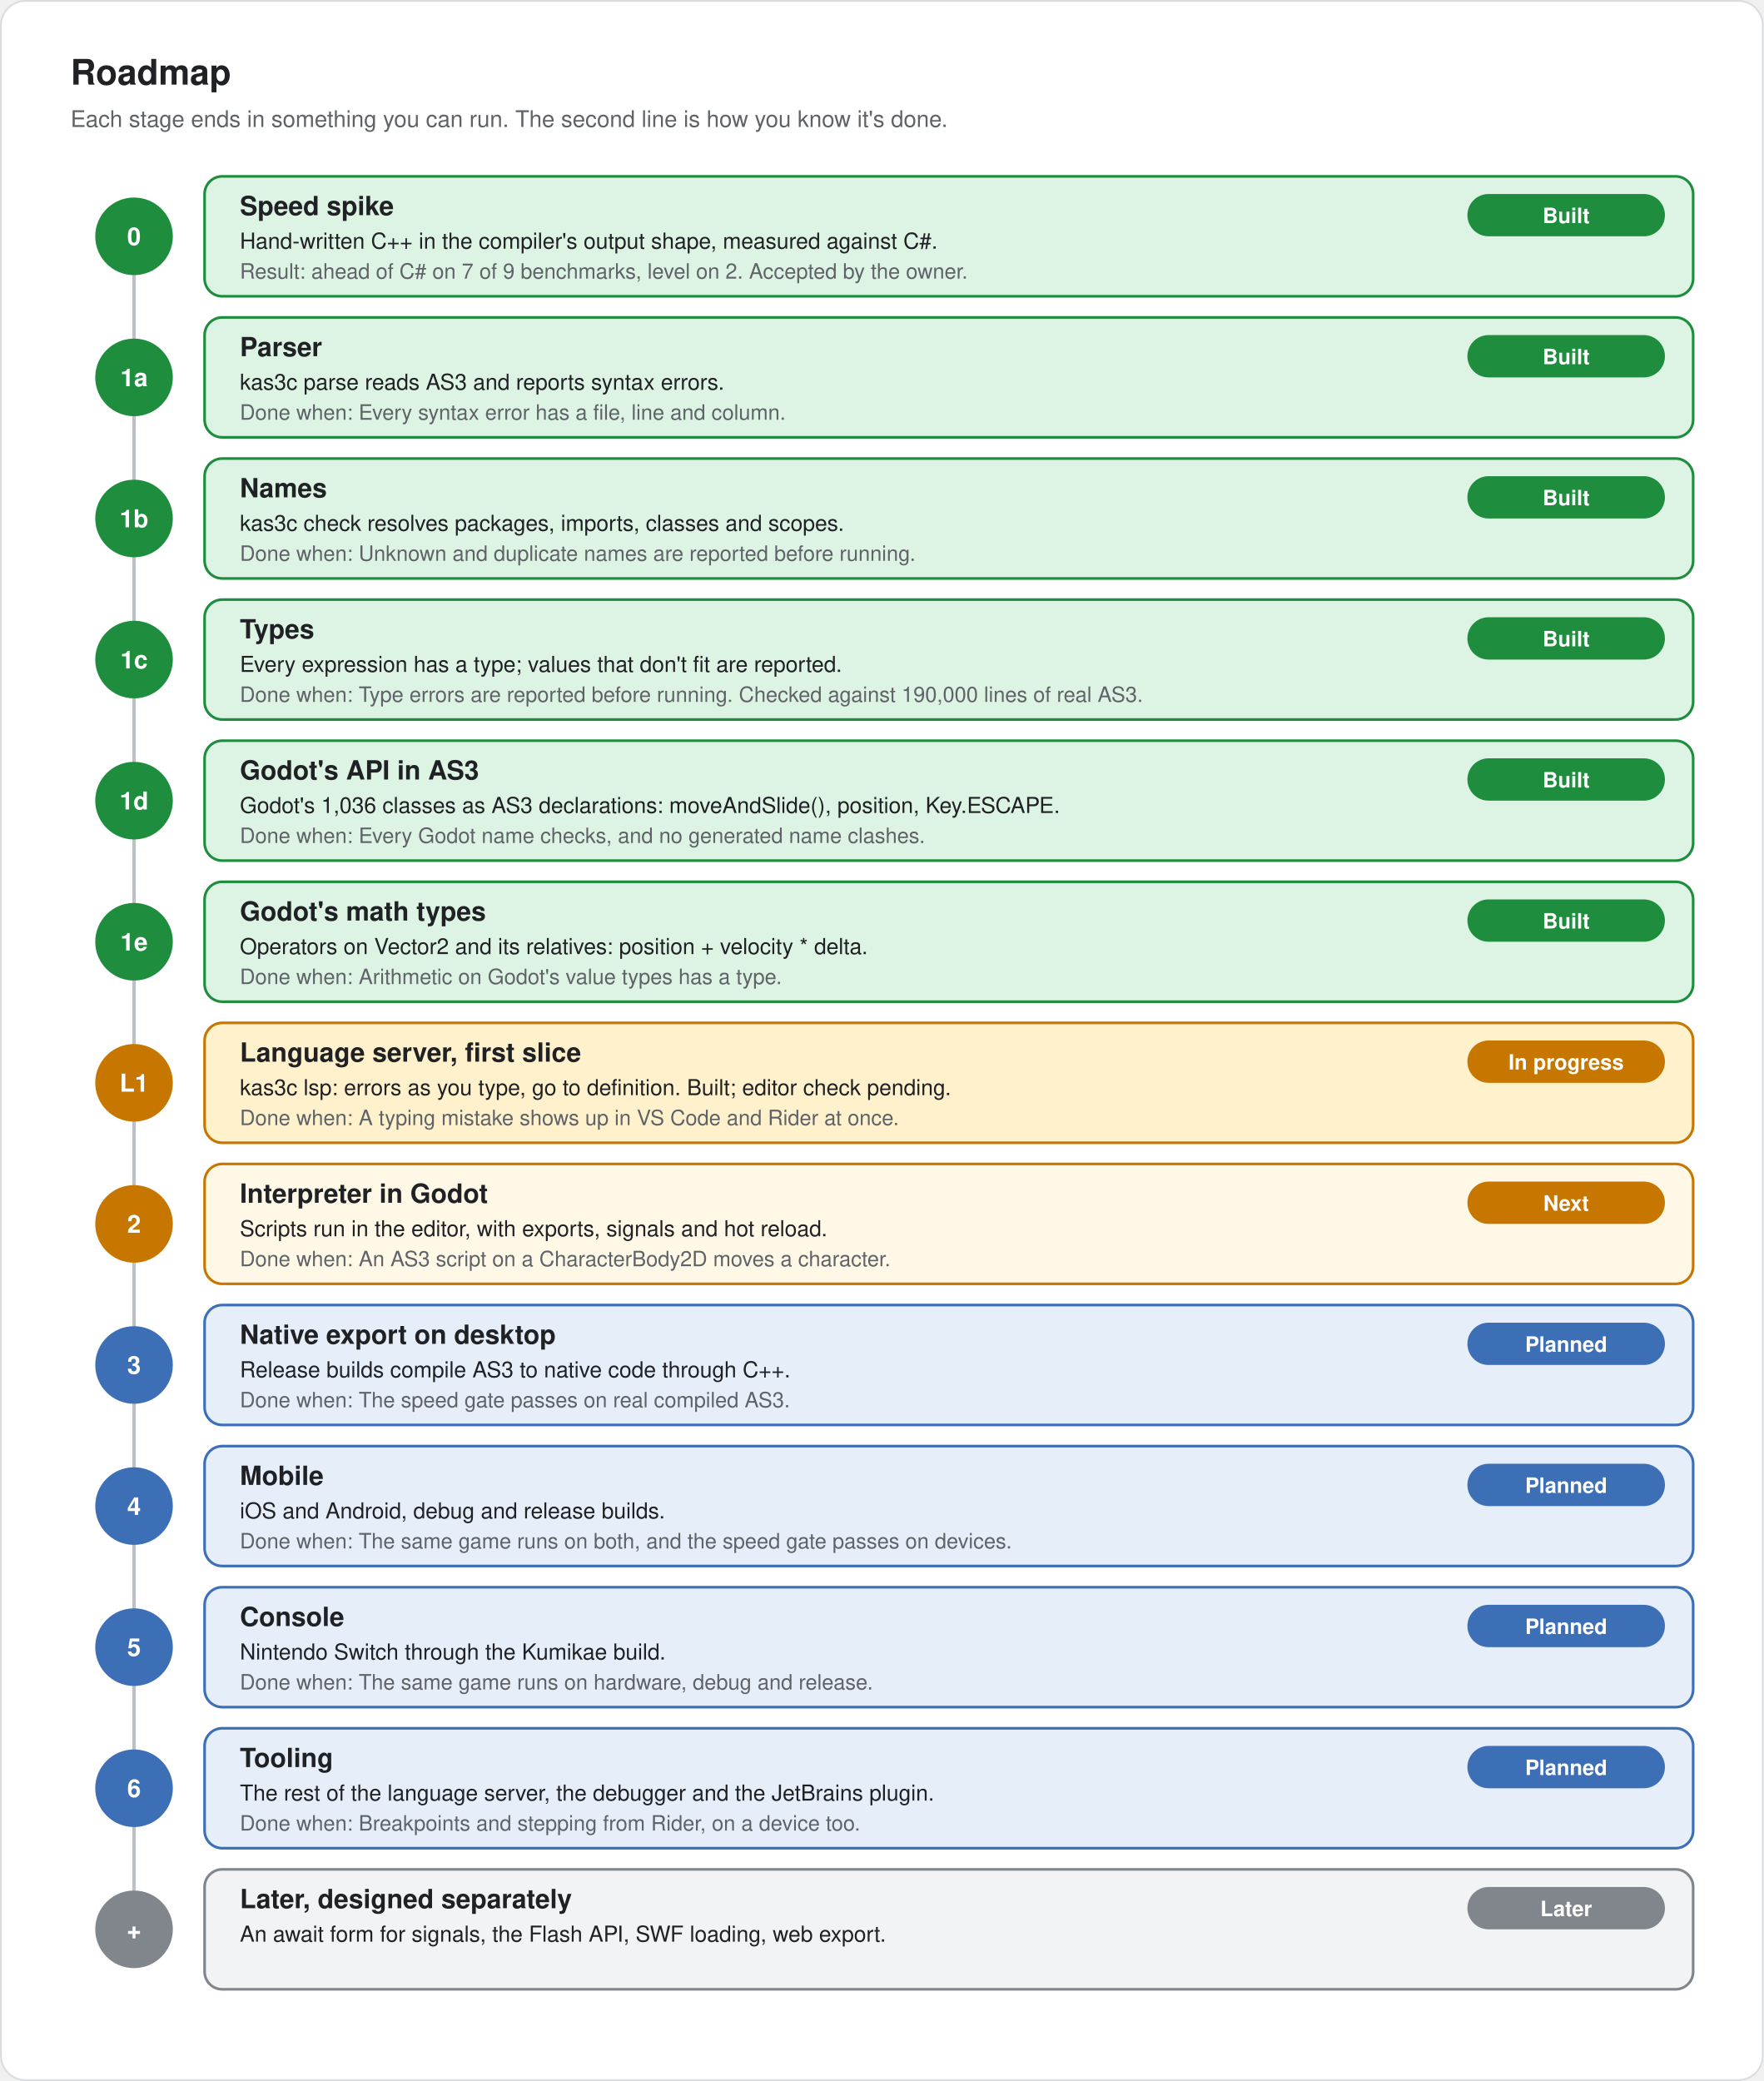
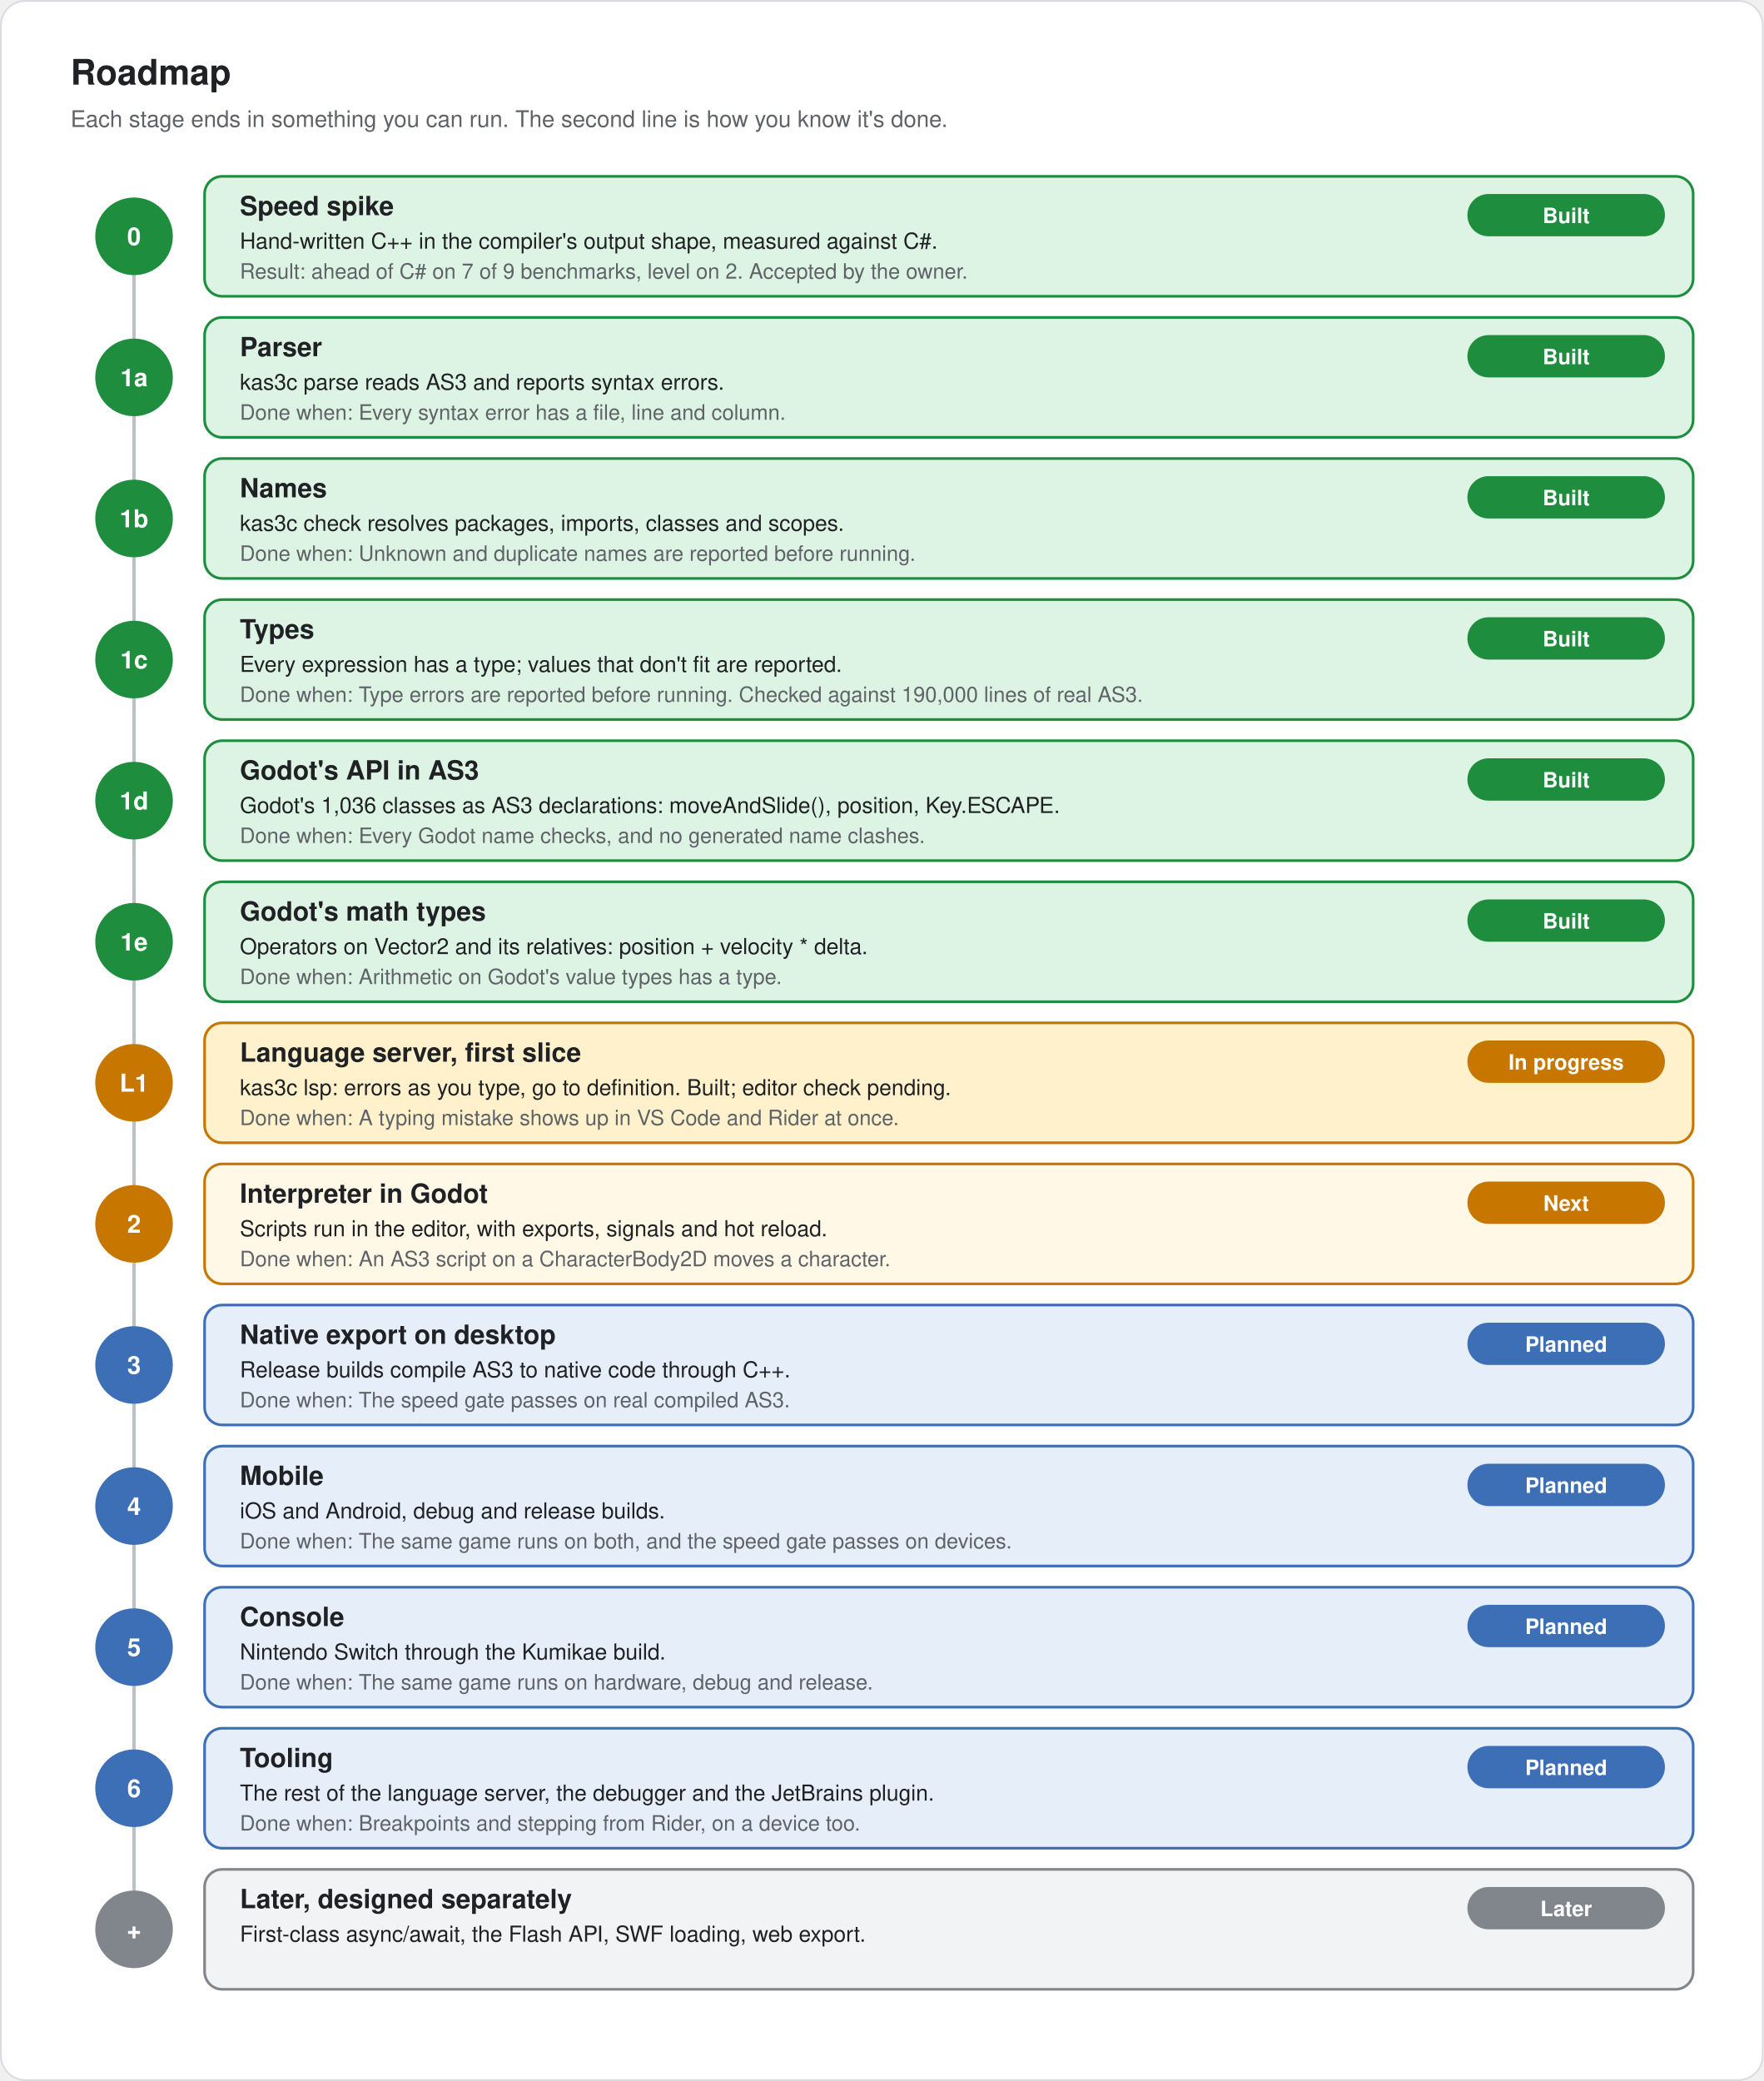
<svg xmlns="http://www.w3.org/2000/svg" viewBox="0 0 1000 1180" width="1000" height="1180" font-family="Helvetica Neue, Helvetica, Arial, sans-serif" role="img" aria-label="Roadmap">
  <defs>
    <marker id="arrow" viewBox="0 0 10 10" refX="9" refY="5" markerWidth="8" markerHeight="8" orient="auto-start-reverse">
      <path d="M0 0 L10 5 L0 10 z" fill="#5F6368" />
    </marker>
  </defs>
  <rect x="0.5" y="0.5" width="999" height="1179" rx="14" fill="#FFFFFF" stroke="#DADCE0" />
  <text x="40" y="48" font-size="20" text-anchor="start" font-weight="bold" fill="#202124">Roadmap</text>
  <text x="40" y="72" font-size="13" text-anchor="start" font-weight="normal" fill="#5F6368">Each stage ends in something you can run. The second line is how you know it's done.</text>
  <line x1="76" y1="134.0" x2="76" y2="1094.0" stroke="#BDC1C6" stroke-width="2" />
  <rect x="116" y="100" width="844" height="68" rx="10" fill="#DDF4E4" stroke="#1E8E3E" stroke-width="1.5" />
  <circle cx="76" cy="134.0" r="22" fill="#1E8E3E" />
  <text x="76" y="139.0" font-size="14" text-anchor="middle" font-weight="bold" fill="#FFFFFF">0</text>
  <text x="136" y="122" font-size="15" text-anchor="start" font-weight="bold" fill="#202124">Speed spike</text>
  <text x="136" y="141" font-size="12.5" text-anchor="start" font-weight="normal" fill="#202124">Hand-written C++ in the compiler's output shape, measured against C#.</text>
  <text x="136" y="158" font-size="12" text-anchor="start" font-weight="normal" fill="#5F6368">Result: ahead of C# on 7 of 9 benchmarks, level on 2. Accepted by the owner.</text>
  <rect x="832" y="110" width="112" height="24" rx="12.0" fill="#1E8E3E" />
  <text x="888.0" y="126.5" font-size="12" text-anchor="middle" font-weight="bold" fill="#FFFFFF">Built</text>
  <rect x="116" y="180" width="844" height="68" rx="10" fill="#DDF4E4" stroke="#1E8E3E" stroke-width="1.5" />
  <circle cx="76" cy="214.0" r="22" fill="#1E8E3E" />
  <text x="76" y="219.0" font-size="14" text-anchor="middle" font-weight="bold" fill="#FFFFFF">1a</text>
  <text x="136" y="202" font-size="15" text-anchor="start" font-weight="bold" fill="#202124">Parser</text>
  <text x="136" y="221" font-size="12.5" text-anchor="start" font-weight="normal" fill="#202124">kas3c parse reads AS3 and reports syntax errors.</text>
  <text x="136" y="238" font-size="12" text-anchor="start" font-weight="normal" fill="#5F6368">Done when: Every syntax error has a file, line and column.</text>
  <rect x="832" y="190" width="112" height="24" rx="12.0" fill="#1E8E3E" />
  <text x="888.0" y="206.5" font-size="12" text-anchor="middle" font-weight="bold" fill="#FFFFFF">Built</text>
  <rect x="116" y="260" width="844" height="68" rx="10" fill="#DDF4E4" stroke="#1E8E3E" stroke-width="1.5" />
  <circle cx="76" cy="294.0" r="22" fill="#1E8E3E" />
  <text x="76" y="299.0" font-size="14" text-anchor="middle" font-weight="bold" fill="#FFFFFF">1b</text>
  <text x="136" y="282" font-size="15" text-anchor="start" font-weight="bold" fill="#202124">Names</text>
  <text x="136" y="301" font-size="12.5" text-anchor="start" font-weight="normal" fill="#202124">kas3c check resolves packages, imports, classes and scopes.</text>
  <text x="136" y="318" font-size="12" text-anchor="start" font-weight="normal" fill="#5F6368">Done when: Unknown and duplicate names are reported before running.</text>
  <rect x="832" y="270" width="112" height="24" rx="12.0" fill="#1E8E3E" />
  <text x="888.0" y="286.5" font-size="12" text-anchor="middle" font-weight="bold" fill="#FFFFFF">Built</text>
  <rect x="116" y="340" width="844" height="68" rx="10" fill="#DDF4E4" stroke="#1E8E3E" stroke-width="1.5" />
  <circle cx="76" cy="374.0" r="22" fill="#1E8E3E" />
  <text x="76" y="379.0" font-size="14" text-anchor="middle" font-weight="bold" fill="#FFFFFF">1c</text>
  <text x="136" y="362" font-size="15" text-anchor="start" font-weight="bold" fill="#202124">Types</text>
  <text x="136" y="381" font-size="12.5" text-anchor="start" font-weight="normal" fill="#202124">Every expression has a type; values that don't fit are reported.</text>
  <text x="136" y="398" font-size="12" text-anchor="start" font-weight="normal" fill="#5F6368">Done when: Type errors are reported before running. Checked against 190,000 lines of real AS3.</text>
  <rect x="832" y="350" width="112" height="24" rx="12.0" fill="#1E8E3E" />
  <text x="888.0" y="366.5" font-size="12" text-anchor="middle" font-weight="bold" fill="#FFFFFF">Built</text>
  <rect x="116" y="420" width="844" height="68" rx="10" fill="#DDF4E4" stroke="#1E8E3E" stroke-width="1.5" />
  <circle cx="76" cy="454.0" r="22" fill="#1E8E3E" />
  <text x="76" y="459.0" font-size="14" text-anchor="middle" font-weight="bold" fill="#FFFFFF">1d</text>
  <text x="136" y="442" font-size="15" text-anchor="start" font-weight="bold" fill="#202124">Godot's API in AS3</text>
  <text x="136" y="461" font-size="12.5" text-anchor="start" font-weight="normal" fill="#202124">Godot's 1,036 classes as AS3 declarations: moveAndSlide(), position, Key.ESCAPE.</text>
  <text x="136" y="478" font-size="12" text-anchor="start" font-weight="normal" fill="#5F6368">Done when: Every Godot name checks, and no generated name clashes.</text>
  <rect x="832" y="430" width="112" height="24" rx="12.0" fill="#1E8E3E" />
  <text x="888.0" y="446.5" font-size="12" text-anchor="middle" font-weight="bold" fill="#FFFFFF">Built</text>
  <rect x="116" y="500" width="844" height="68" rx="10" fill="#DDF4E4" stroke="#1E8E3E" stroke-width="1.5" />
  <circle cx="76" cy="534.0" r="22" fill="#1E8E3E" />
  <text x="76" y="539.0" font-size="14" text-anchor="middle" font-weight="bold" fill="#FFFFFF">1e</text>
  <text x="136" y="522" font-size="15" text-anchor="start" font-weight="bold" fill="#202124">Godot's math types</text>
  <text x="136" y="541" font-size="12.5" text-anchor="start" font-weight="normal" fill="#202124">Operators on Vector2 and its relatives: position + velocity * delta.</text>
  <text x="136" y="558" font-size="12" text-anchor="start" font-weight="normal" fill="#5F6368">Done when: Arithmetic on Godot's value types has a type.</text>
  <rect x="832" y="510" width="112" height="24" rx="12.0" fill="#1E8E3E" />
  <text x="888.0" y="526.5" font-size="12" text-anchor="middle" font-weight="bold" fill="#FFFFFF">Built</text>
  <rect x="116" y="580" width="844" height="68" rx="10" fill="#FFF1CC" stroke="#C77700" stroke-width="1.5" />
  <circle cx="76" cy="614.0" r="22" fill="#C77700" />
  <text x="76" y="619.0" font-size="14" text-anchor="middle" font-weight="bold" fill="#FFFFFF">L1</text>
  <text x="136" y="602" font-size="15" text-anchor="start" font-weight="bold" fill="#202124">Language server, first slice</text>
  <text x="136" y="621" font-size="12.5" text-anchor="start" font-weight="normal" fill="#202124">kas3c lsp: errors as you type, go to definition. Built; editor check pending.</text>
  <text x="136" y="638" font-size="12" text-anchor="start" font-weight="normal" fill="#5F6368">Done when: A typing mistake shows up in VS Code and Rider at once.</text>
  <rect x="832" y="590" width="112" height="24" rx="12.0" fill="#C77700" />
  <text x="888.0" y="606.5" font-size="12" text-anchor="middle" font-weight="bold" fill="#FFFFFF">In progress</text>
  <rect x="116" y="660" width="844" height="68" rx="10" fill="#FFF8E6" stroke="#C77700" stroke-width="1.5" />
  <circle cx="76" cy="694.0" r="22" fill="#C77700" />
  <text x="76" y="699.0" font-size="14" text-anchor="middle" font-weight="bold" fill="#FFFFFF">2</text>
  <text x="136" y="682" font-size="15" text-anchor="start" font-weight="bold" fill="#202124">Interpreter in Godot</text>
  <text x="136" y="701" font-size="12.5" text-anchor="start" font-weight="normal" fill="#202124">Scripts run in the editor, with exports, signals and hot reload.</text>
  <text x="136" y="718" font-size="12" text-anchor="start" font-weight="normal" fill="#5F6368">Done when: An AS3 script on a CharacterBody2D moves a character.</text>
  <rect x="832" y="670" width="112" height="24" rx="12.0" fill="#C77700" />
  <text x="888.0" y="686.5" font-size="12" text-anchor="middle" font-weight="bold" fill="#FFFFFF">Next</text>
  <rect x="116" y="740" width="844" height="68" rx="10" fill="#E6EEFA" stroke="#3D6FB6" stroke-width="1.5" />
  <circle cx="76" cy="774.0" r="22" fill="#3D6FB6" />
  <text x="76" y="779.0" font-size="14" text-anchor="middle" font-weight="bold" fill="#FFFFFF">3</text>
  <text x="136" y="762" font-size="15" text-anchor="start" font-weight="bold" fill="#202124">Native export on desktop</text>
  <text x="136" y="781" font-size="12.5" text-anchor="start" font-weight="normal" fill="#202124">Release builds compile AS3 to native code through C++.</text>
  <text x="136" y="798" font-size="12" text-anchor="start" font-weight="normal" fill="#5F6368">Done when: The speed gate passes on real compiled AS3.</text>
  <rect x="832" y="750" width="112" height="24" rx="12.0" fill="#3D6FB6" />
  <text x="888.0" y="766.5" font-size="12" text-anchor="middle" font-weight="bold" fill="#FFFFFF">Planned</text>
  <rect x="116" y="820" width="844" height="68" rx="10" fill="#E6EEFA" stroke="#3D6FB6" stroke-width="1.5" />
  <circle cx="76" cy="854.0" r="22" fill="#3D6FB6" />
  <text x="76" y="859.0" font-size="14" text-anchor="middle" font-weight="bold" fill="#FFFFFF">4</text>
  <text x="136" y="842" font-size="15" text-anchor="start" font-weight="bold" fill="#202124">Mobile</text>
  <text x="136" y="861" font-size="12.5" text-anchor="start" font-weight="normal" fill="#202124">iOS and Android, debug and release builds.</text>
  <text x="136" y="878" font-size="12" text-anchor="start" font-weight="normal" fill="#5F6368">Done when: The same game runs on both, and the speed gate passes on devices.</text>
  <rect x="832" y="830" width="112" height="24" rx="12.0" fill="#3D6FB6" />
  <text x="888.0" y="846.5" font-size="12" text-anchor="middle" font-weight="bold" fill="#FFFFFF">Planned</text>
  <rect x="116" y="900" width="844" height="68" rx="10" fill="#E6EEFA" stroke="#3D6FB6" stroke-width="1.5" />
  <circle cx="76" cy="934.0" r="22" fill="#3D6FB6" />
  <text x="76" y="939.0" font-size="14" text-anchor="middle" font-weight="bold" fill="#FFFFFF">5</text>
  <text x="136" y="922" font-size="15" text-anchor="start" font-weight="bold" fill="#202124">Console</text>
  <text x="136" y="941" font-size="12.5" text-anchor="start" font-weight="normal" fill="#202124">Nintendo Switch through the Kumikae build.</text>
  <text x="136" y="958" font-size="12" text-anchor="start" font-weight="normal" fill="#5F6368">Done when: The same game runs on hardware, debug and release.</text>
  <rect x="832" y="910" width="112" height="24" rx="12.0" fill="#3D6FB6" />
  <text x="888.0" y="926.5" font-size="12" text-anchor="middle" font-weight="bold" fill="#FFFFFF">Planned</text>
  <rect x="116" y="980" width="844" height="68" rx="10" fill="#E6EEFA" stroke="#3D6FB6" stroke-width="1.5" />
  <circle cx="76" cy="1014.0" r="22" fill="#3D6FB6" />
  <text x="76" y="1019.0" font-size="14" text-anchor="middle" font-weight="bold" fill="#FFFFFF">6</text>
  <text x="136" y="1002" font-size="15" text-anchor="start" font-weight="bold" fill="#202124">Tooling</text>
  <text x="136" y="1021" font-size="12.5" text-anchor="start" font-weight="normal" fill="#202124">The rest of the language server, the debugger and the JetBrains plugin.</text>
  <text x="136" y="1038" font-size="12" text-anchor="start" font-weight="normal" fill="#5F6368">Done when: Breakpoints and stepping from Rider, on a device too.</text>
  <rect x="832" y="990" width="112" height="24" rx="12.0" fill="#3D6FB6" />
  <text x="888.0" y="1006.5" font-size="12" text-anchor="middle" font-weight="bold" fill="#FFFFFF">Planned</text>
  <rect x="116" y="1060" width="844" height="68" rx="10" fill="#F1F3F4" stroke="#80868B" stroke-width="1.5" />
  <circle cx="76" cy="1094.0" r="22" fill="#80868B" />
  <text x="76" y="1099.0" font-size="14" text-anchor="middle" font-weight="bold" fill="#FFFFFF">+</text>
  <text x="136" y="1082" font-size="15" text-anchor="start" font-weight="bold" fill="#202124">Later, designed separately</text>
-   <text x="136" y="1101" font-size="12.5" text-anchor="start" font-weight="normal" fill="#202124">An await form for signals, the Flash API, SWF loading, web export.</text>
+   <text x="136" y="1101" font-size="12.5" text-anchor="start" font-weight="normal" fill="#202124">First-class async/await, the Flash API, SWF loading, web export.</text>
  <rect x="832" y="1070" width="112" height="24" rx="12.0" fill="#80868B" />
  <text x="888.0" y="1086.5" font-size="12" text-anchor="middle" font-weight="bold" fill="#FFFFFF">Later</text>
</svg>
